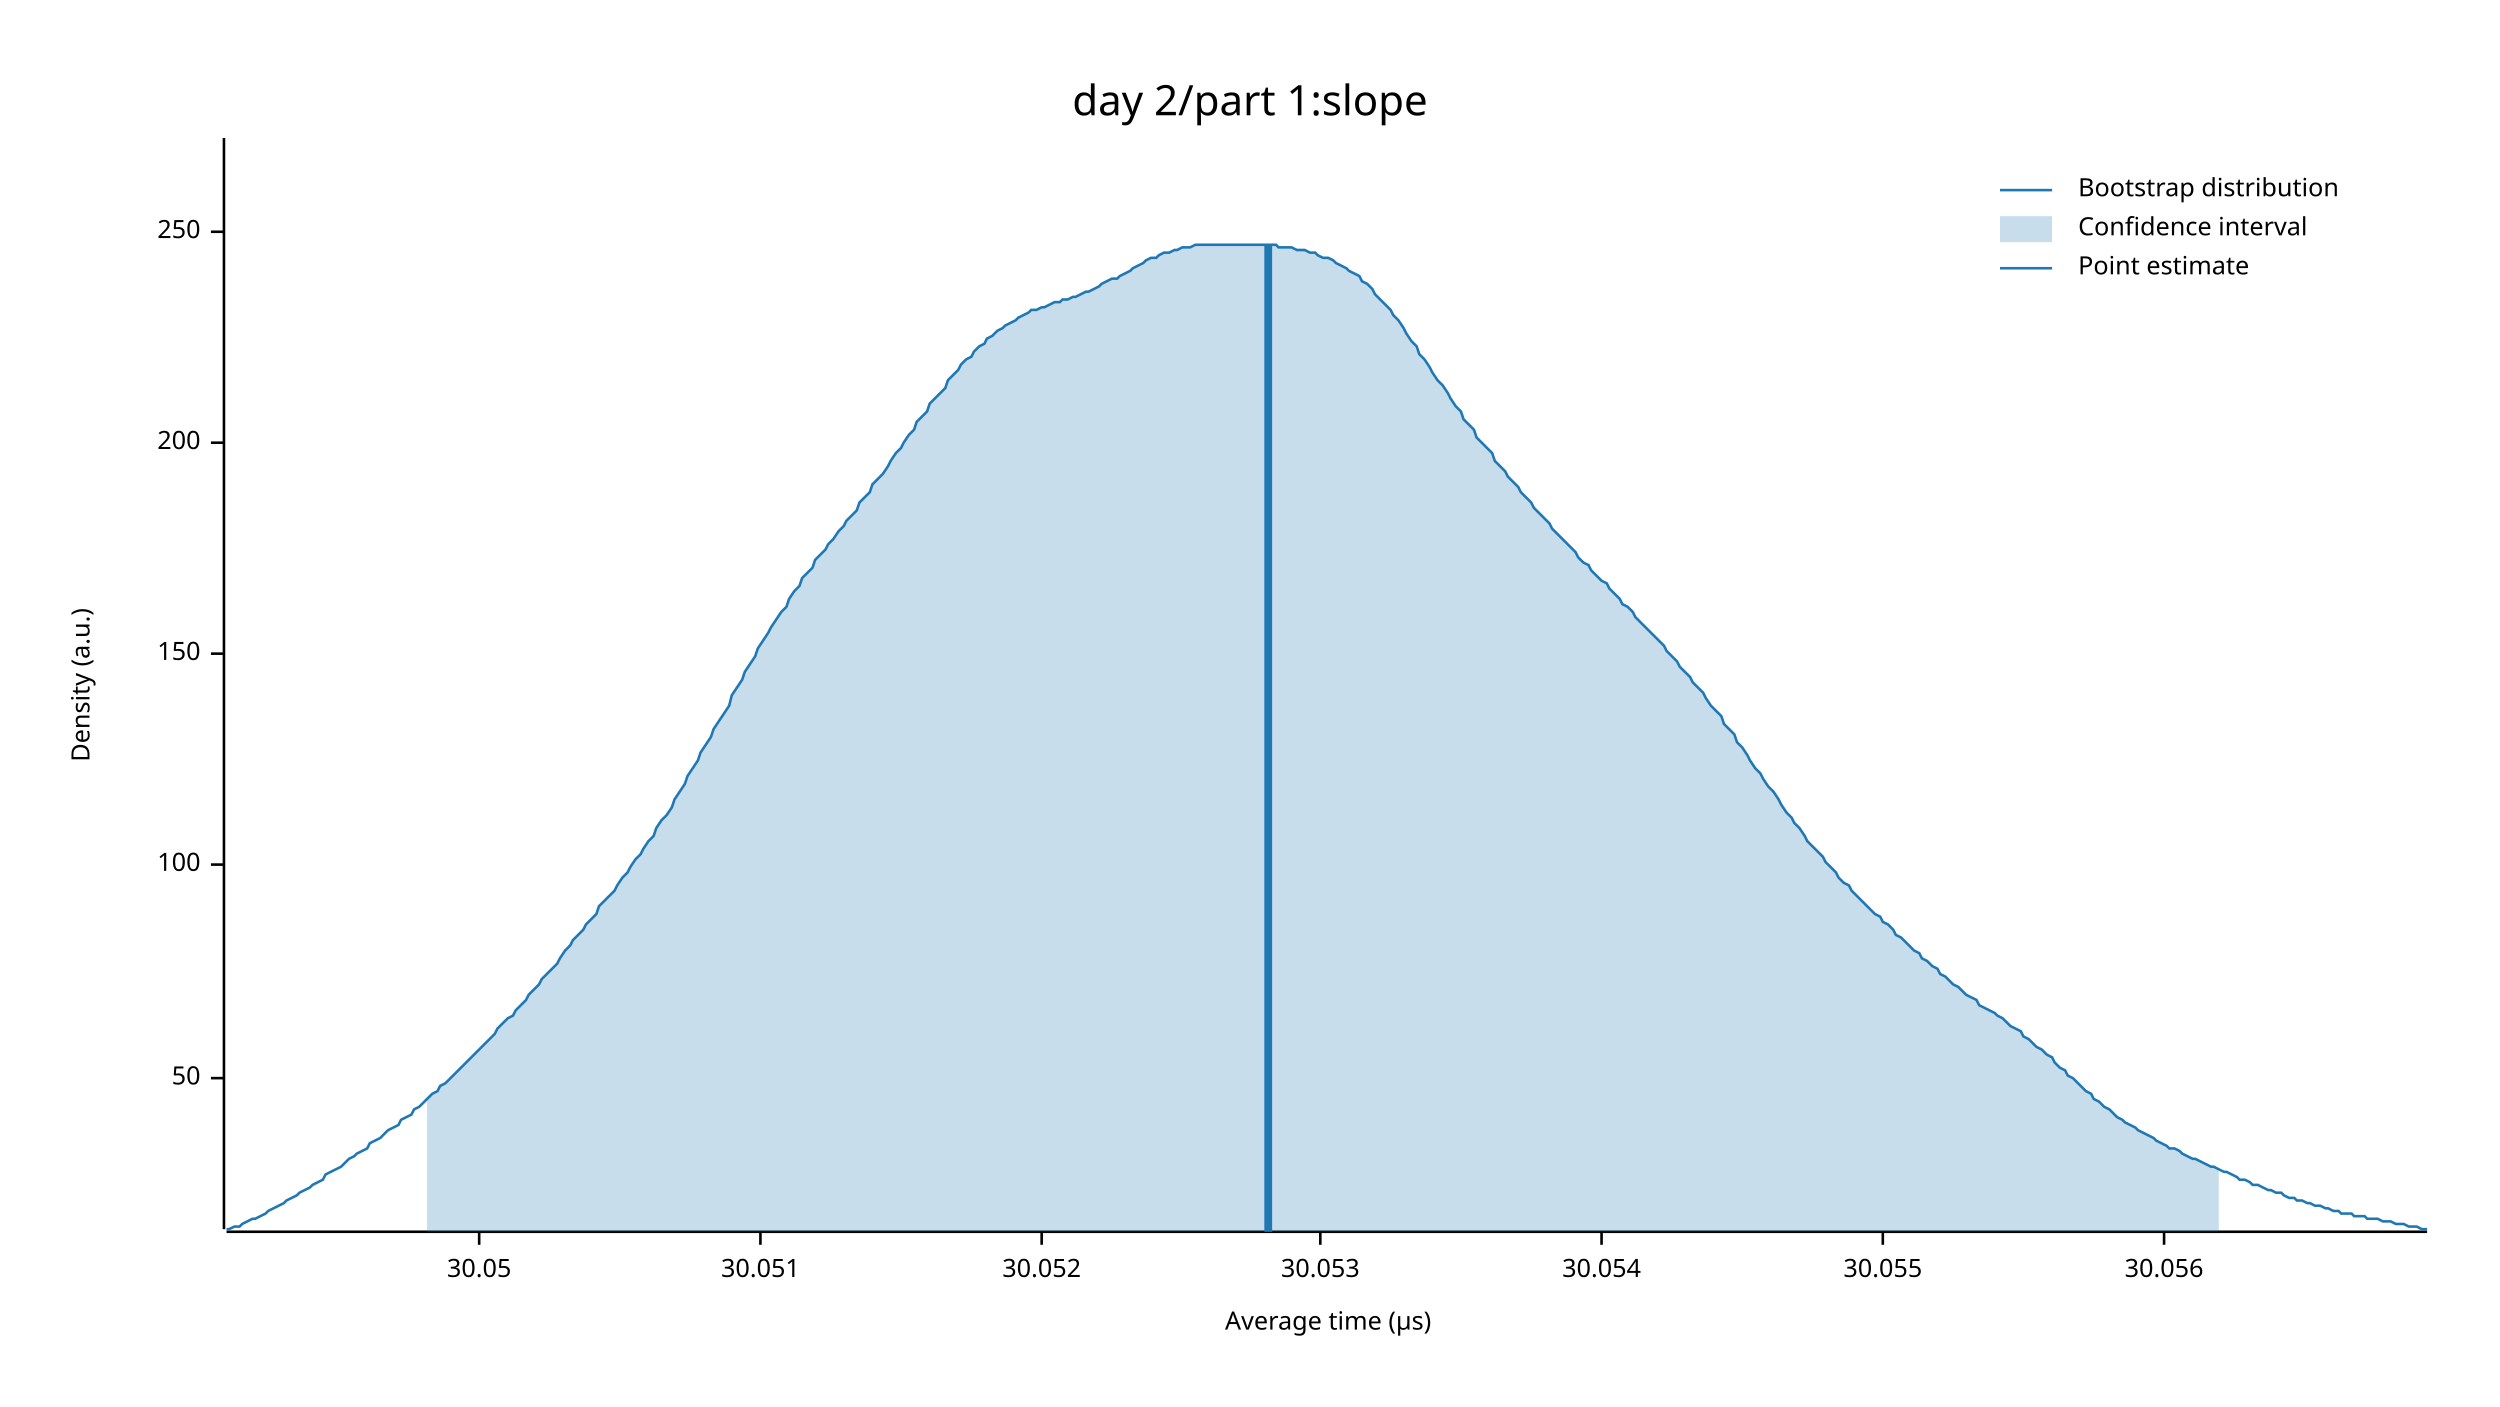
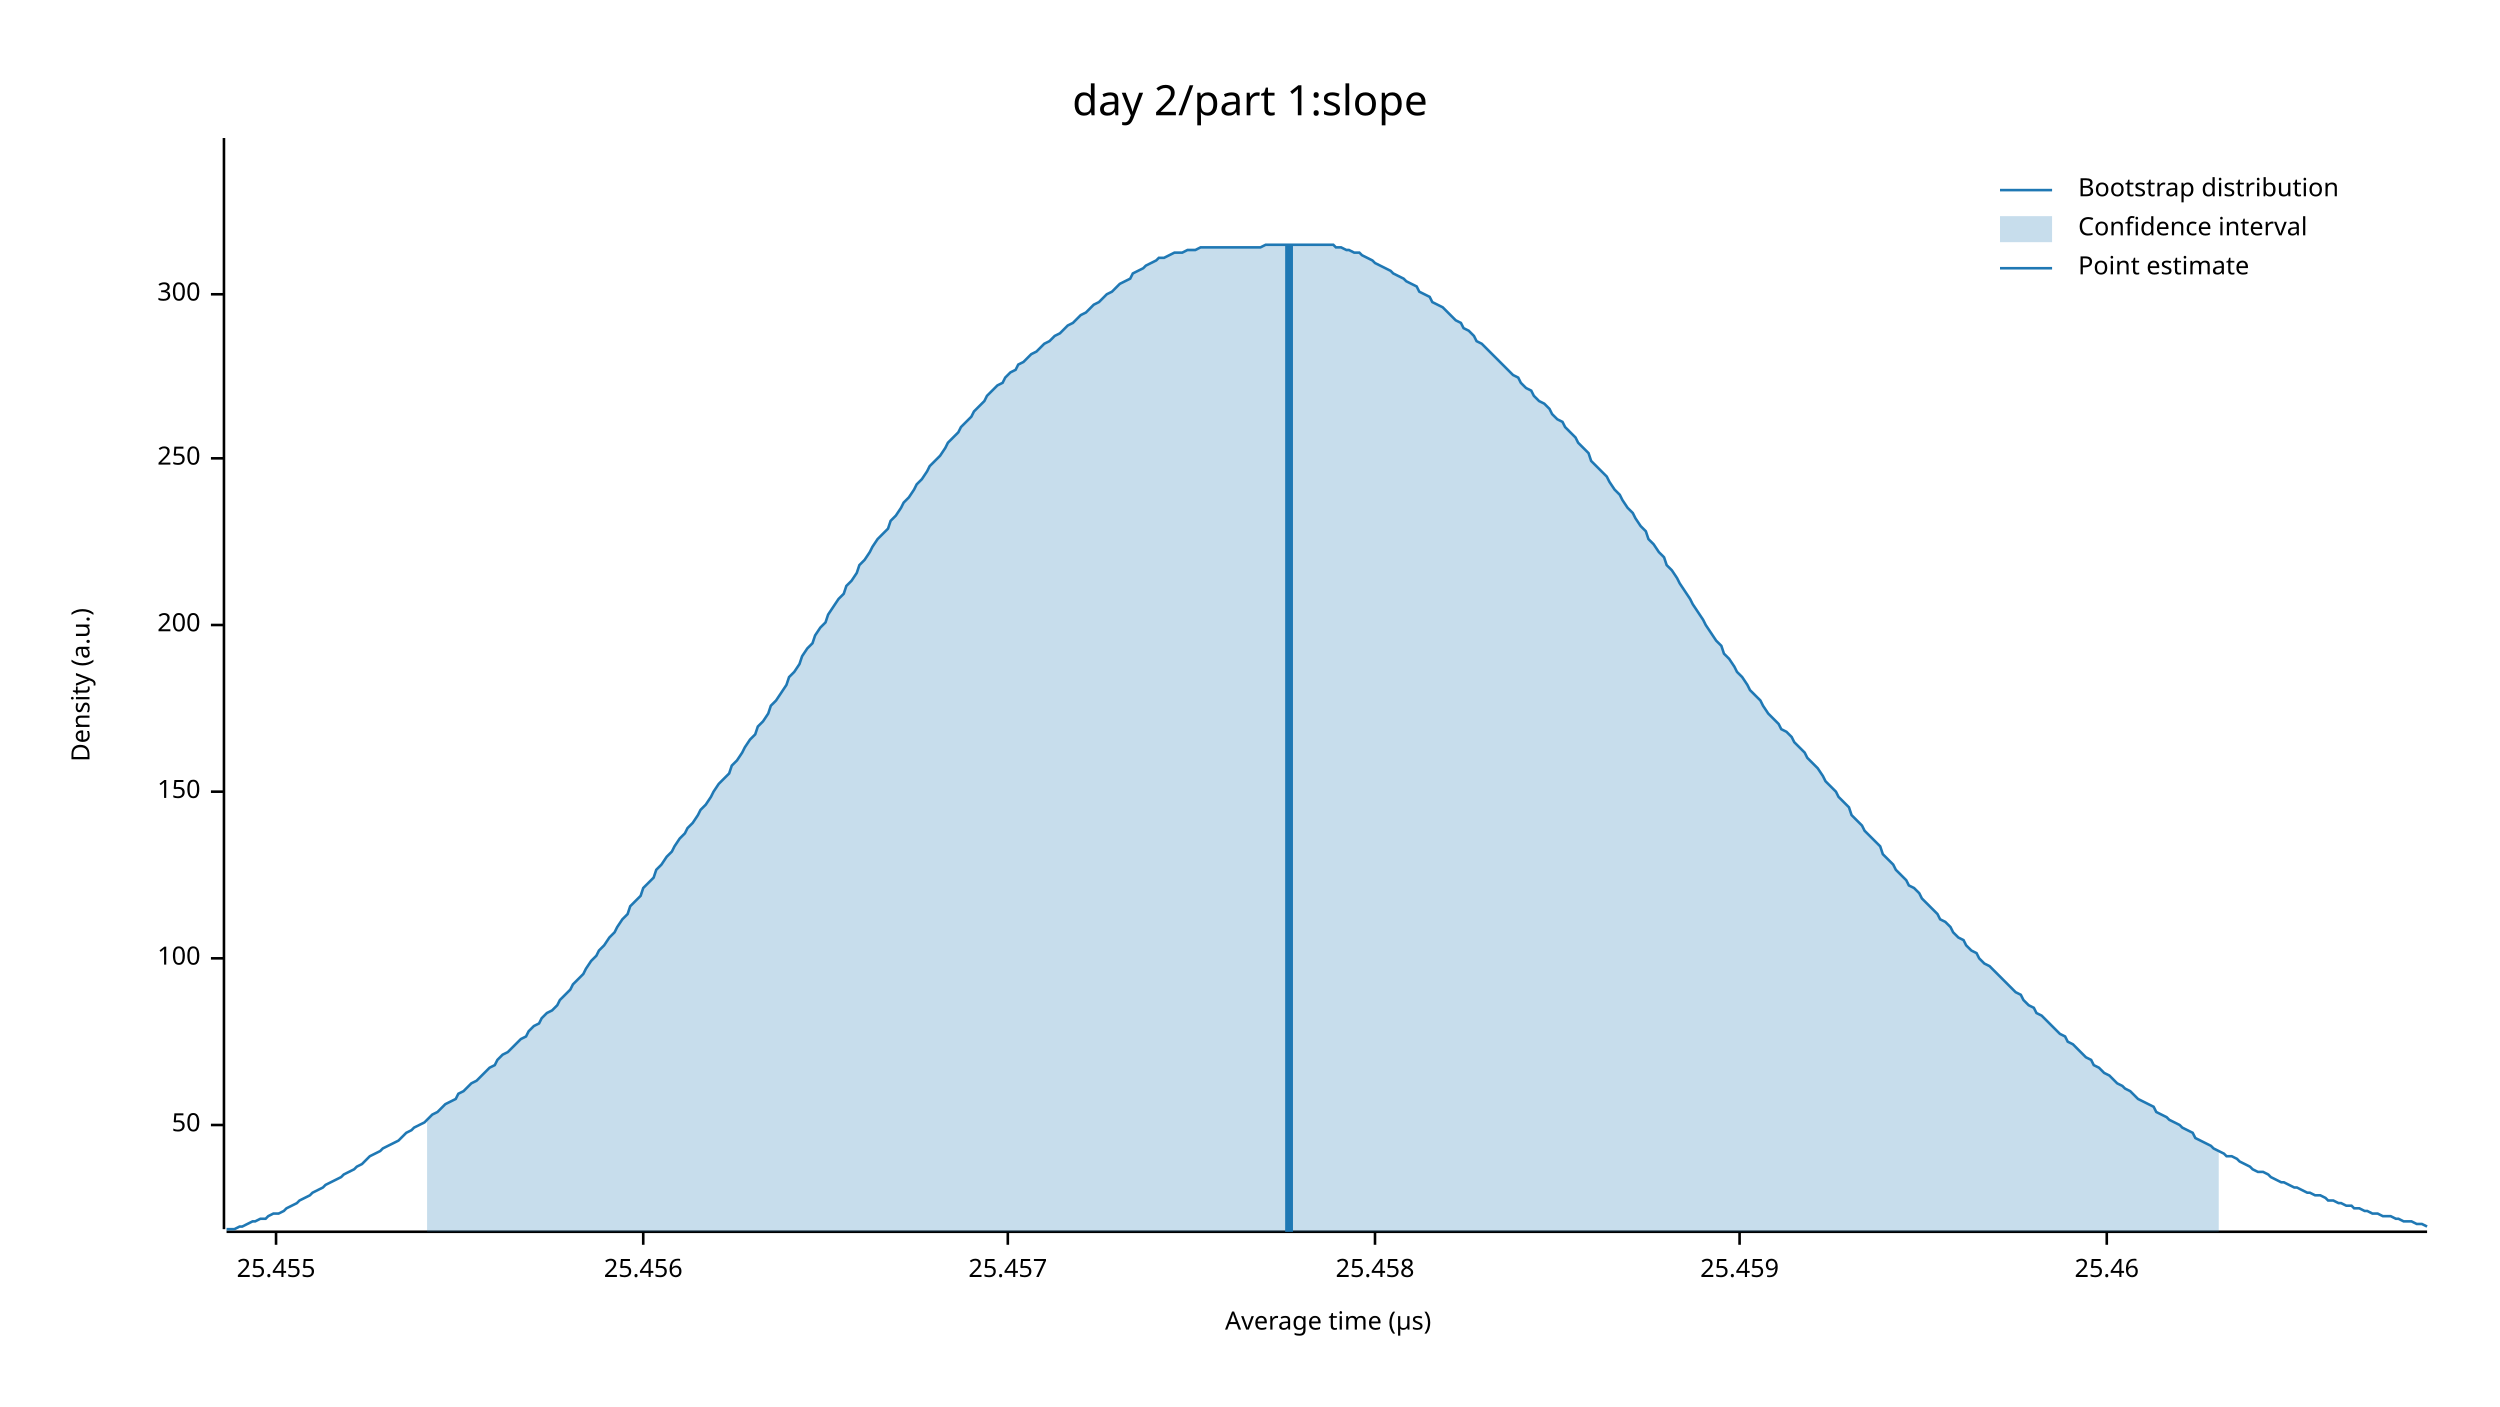
<svg xmlns="http://www.w3.org/2000/svg" width="960" height="540" viewBox="0 0 960 540">
  <text x="480" y="32" dy="0.76em" text-anchor="middle" font-family="sans-serif" font-size="16.129" opacity="1" fill="#000000">
day 2/part 1:slope
</text>
  <text x="27" y="263" dy="0.76em" text-anchor="middle" font-family="sans-serif" font-size="9.677" opacity="1" fill="#000000" transform="rotate(270, 27, 263)">
Density (a.u.)
</text>
  <text x="510" y="513" dy="-0.5ex" text-anchor="middle" font-family="sans-serif" font-size="9.677" opacity="1" fill="#000000">
Average time (µs)
</text>
  <polyline fill="none" opacity="1" stroke="#000000" stroke-width="1" points="86,53 86,472 " />
-   <text x="77" y="414" dy="0.5ex" text-anchor="end" font-family="sans-serif" font-size="9.677" opacity="1" fill="#000000">
+   <text x="77" y="432" dy="0.5ex" text-anchor="end" font-family="sans-serif" font-size="9.677" opacity="1" fill="#000000">
50
</text>
-   <polyline fill="none" opacity="1" stroke="#000000" stroke-width="1" points="81,414 86,414 " />
-   <text x="77" y="332" dy="0.5ex" text-anchor="end" font-family="sans-serif" font-size="9.677" opacity="1" fill="#000000">
+   <polyline fill="none" opacity="1" stroke="#000000" stroke-width="1" points="81,432 86,432 " />
+   <text x="77" y="368" dy="0.5ex" text-anchor="end" font-family="sans-serif" font-size="9.677" opacity="1" fill="#000000">
100
</text>
-   <polyline fill="none" opacity="1" stroke="#000000" stroke-width="1" points="81,332 86,332 " />
-   <text x="77" y="251" dy="0.5ex" text-anchor="end" font-family="sans-serif" font-size="9.677" opacity="1" fill="#000000">
+   <polyline fill="none" opacity="1" stroke="#000000" stroke-width="1" points="81,368 86,368 " />
+   <text x="77" y="304" dy="0.5ex" text-anchor="end" font-family="sans-serif" font-size="9.677" opacity="1" fill="#000000">
150
</text>
-   <polyline fill="none" opacity="1" stroke="#000000" stroke-width="1" points="81,251 86,251 " />
-   <text x="77" y="170" dy="0.5ex" text-anchor="end" font-family="sans-serif" font-size="9.677" opacity="1" fill="#000000">
+   <polyline fill="none" opacity="1" stroke="#000000" stroke-width="1" points="81,304 86,304 " />
+   <text x="77" y="240" dy="0.5ex" text-anchor="end" font-family="sans-serif" font-size="9.677" opacity="1" fill="#000000">
200
</text>
-   <polyline fill="none" opacity="1" stroke="#000000" stroke-width="1" points="81,170 86,170 " />
-   <text x="77" y="89" dy="0.5ex" text-anchor="end" font-family="sans-serif" font-size="9.677" opacity="1" fill="#000000">
+   <polyline fill="none" opacity="1" stroke="#000000" stroke-width="1" points="81,240 86,240 " />
+   <text x="77" y="176" dy="0.5ex" text-anchor="end" font-family="sans-serif" font-size="9.677" opacity="1" fill="#000000">
250
</text>
-   <polyline fill="none" opacity="1" stroke="#000000" stroke-width="1" points="81,89 86,89 " />
+   <polyline fill="none" opacity="1" stroke="#000000" stroke-width="1" points="81,176 86,176 " />
+   <text x="77" y="113" dy="0.5ex" text-anchor="end" font-family="sans-serif" font-size="9.677" opacity="1" fill="#000000">
+ 300
+ </text>
+   <polyline fill="none" opacity="1" stroke="#000000" stroke-width="1" points="81,113 86,113 " />
  <polyline fill="none" opacity="1" stroke="#000000" stroke-width="1" points="87,473 932,473 " />
-   <text x="184" y="483" dy="0.76em" text-anchor="middle" font-family="sans-serif" font-size="9.677" opacity="1" fill="#000000">
- 30.05
+   <text x="106" y="483" dy="0.76em" text-anchor="middle" font-family="sans-serif" font-size="9.677" opacity="1" fill="#000000">
+ 25.455
</text>
-   <polyline fill="none" opacity="1" stroke="#000000" stroke-width="1" points="184,473 184,478 " />
-   <text x="292" y="483" dy="0.76em" text-anchor="middle" font-family="sans-serif" font-size="9.677" opacity="1" fill="#000000">
- 30.051
+   <polyline fill="none" opacity="1" stroke="#000000" stroke-width="1" points="106,473 106,478 " />
+   <text x="247" y="483" dy="0.76em" text-anchor="middle" font-family="sans-serif" font-size="9.677" opacity="1" fill="#000000">
+ 25.456
</text>
-   <polyline fill="none" opacity="1" stroke="#000000" stroke-width="1" points="292,473 292,478 " />
-   <text x="400" y="483" dy="0.76em" text-anchor="middle" font-family="sans-serif" font-size="9.677" opacity="1" fill="#000000">
- 30.052
+   <polyline fill="none" opacity="1" stroke="#000000" stroke-width="1" points="247,473 247,478 " />
+   <text x="387" y="483" dy="0.76em" text-anchor="middle" font-family="sans-serif" font-size="9.677" opacity="1" fill="#000000">
+ 25.457
</text>
-   <polyline fill="none" opacity="1" stroke="#000000" stroke-width="1" points="400,473 400,478 " />
-   <text x="507" y="483" dy="0.76em" text-anchor="middle" font-family="sans-serif" font-size="9.677" opacity="1" fill="#000000">
- 30.053
+   <polyline fill="none" opacity="1" stroke="#000000" stroke-width="1" points="387,473 387,478 " />
+   <text x="528" y="483" dy="0.76em" text-anchor="middle" font-family="sans-serif" font-size="9.677" opacity="1" fill="#000000">
+ 25.458
</text>
-   <polyline fill="none" opacity="1" stroke="#000000" stroke-width="1" points="507,473 507,478 " />
-   <text x="615" y="483" dy="0.76em" text-anchor="middle" font-family="sans-serif" font-size="9.677" opacity="1" fill="#000000">
- 30.054
+   <polyline fill="none" opacity="1" stroke="#000000" stroke-width="1" points="528,473 528,478 " />
+   <text x="668" y="483" dy="0.76em" text-anchor="middle" font-family="sans-serif" font-size="9.677" opacity="1" fill="#000000">
+ 25.459
</text>
-   <polyline fill="none" opacity="1" stroke="#000000" stroke-width="1" points="615,473 615,478 " />
-   <text x="723" y="483" dy="0.76em" text-anchor="middle" font-family="sans-serif" font-size="9.677" opacity="1" fill="#000000">
- 30.055
+   <polyline fill="none" opacity="1" stroke="#000000" stroke-width="1" points="668,473 668,478 " />
+   <text x="809" y="483" dy="0.76em" text-anchor="middle" font-family="sans-serif" font-size="9.677" opacity="1" fill="#000000">
+ 25.46
</text>
-   <polyline fill="none" opacity="1" stroke="#000000" stroke-width="1" points="723,473 723,478 " />
-   <text x="831" y="483" dy="0.76em" text-anchor="middle" font-family="sans-serif" font-size="9.677" opacity="1" fill="#000000">
- 30.056
- </text>
-   <polyline fill="none" opacity="1" stroke="#000000" stroke-width="1" points="831,473 831,478 " />
-   <polyline fill="none" opacity="1" stroke="#1F78B4" stroke-width="1" points="87,472 88,472 90,471 92,471 93,470 95,469 97,468 98,468 100,467 102,466 103,465 105,464 107,463 109,462 110,461 112,460 114,459 115,458 117,457 119,456 120,455 122,454 124,453 125,451 127,450 129,449 131,448 132,447 134,445 136,444 137,443 139,442 141,441 142,439 144,438 146,437 147,436 149,434 151,433 153,432 154,430 156,429 158,428 159,426 161,425 163,423 164,422 166,420 168,419 169,417 171,416 173,414 175,412 176,411 178,409 180,407 181,406 183,404 185,402 186,401 188,399 190,397 191,395 193,393 195,391 197,390 198,388 200,386 202,384 203,382 205,380 207,378 208,376 210,374 212,372 214,370 215,368 217,365 219,363 220,361 222,359 224,357 225,355 227,353 229,351 230,348 232,346 234,344 236,342 237,340 239,337 241,335 242,333 244,330 246,328 247,326 249,323 251,321 252,318 254,315 256,313 258,310 259,307 261,304 263,301 264,298 266,295 268,292 269,289 271,286 273,283 274,280 276,277 278,274 280,271 281,267 283,264 285,261 286,258 288,255 290,252 291,249 293,246 295,243 296,241 298,238 300,235 302,233 303,230 305,227 307,225 308,222 310,220 312,218 313,215 315,213 317,211 318,209 320,207 322,204 324,202 325,200 327,198 329,196 330,193 332,191 334,189 335,186 337,184 339,182 341,179 342,177 344,174 346,172 347,170 349,167 351,165 352,162 354,160 356,158 357,155 359,153 361,151 363,149 364,146 366,144 368,142 369,140 371,138 373,137 374,135 376,133 378,132 379,130 381,129 383,127 385,126 386,125 388,124 390,123 391,122 393,121 395,120 396,119 398,119 400,118 401,118 403,117 405,116 407,116 408,115 410,115 412,114 413,114 415,113 417,112 418,112 420,111 422,110 423,109 425,108 427,107 429,107 430,106 432,105 434,104 435,103 437,102 439,101 440,100 442,99 444,99 445,98 447,97 449,97 451,96 452,96 454,95 456,95 457,95 459,94 461,94 462,94 464,94 466,94 468,94 469,94 471,94 473,94 474,94 476,94 478,94 479,94 481,94 483,94 484,94 486,94 488,94 490,94 491,95 493,95 495,95 496,95 498,96 500,96 501,96 503,97 505,97 506,98 508,99 510,99 512,100 513,101 515,102 517,103 518,104 520,105 522,106 523,108 525,109 527,111 528,113 530,115 532,117 534,119 535,121 537,123 539,126 540,128 542,131 544,133 545,136 547,138 549,141 550,143 552,146 554,148 556,151 557,153 559,156 561,158 562,161 564,163 566,165 567,168 569,170 571,172 573,174 574,177 576,179 578,181 579,183 581,185 583,187 584,189 586,191 588,193 589,195 591,197 593,199 595,201 596,203 598,205 600,207 601,208 603,210 605,212 606,214 608,216 610,217 611,219 613,221 615,223 617,224 618,226 620,228 622,230 623,232 625,233 627,235 628,237 630,239 632,241 633,242 635,244 637,246 639,248 640,250 642,252 644,254 645,256 647,258 649,260 650,262 652,264 654,266 655,268 657,271 659,273 661,275 662,278 664,280 666,282 667,285 669,287 671,290 672,292 674,295 676,297 677,299 679,302 681,304 683,307 684,309 686,312 688,314 689,316 691,318 693,321 694,323 696,325 698,327 700,329 701,331 703,333 705,335 706,337 708,339 710,340 711,342 713,344 715,346 716,347 718,349 720,351 722,352 723,354 725,355 727,357 728,359 730,360 732,362 733,363 735,365 737,366 738,368 740,369 742,371 744,372 745,374 747,375 749,377 750,378 752,379 754,381 755,382 757,383 759,384 760,386 762,387 764,388 766,389 767,390 769,391 771,393 772,394 774,395 776,396 777,398 779,399 781,401 782,402 784,403 786,405 788,406 789,408 791,410 793,411 794,413 796,414 798,416 799,417 801,419 803,420 804,422 806,423 808,425 810,426 811,427 813,429 815,430 816,431 818,432 820,433 821,434 823,435 825,436 827,437 828,438 830,439 832,440 833,441 835,441 837,442 838,443 840,444 842,445 843,445 845,446 847,447 849,448 850,448 852,449 854,450 855,450 857,451 859,452 860,453 862,453 864,454 865,455 867,455 869,456 871,457 872,457 874,458 876,458 877,459 879,460 881,460 882,461 884,461 886,462 887,462 889,463 891,463 893,464 894,464 896,465 898,465 899,466 901,466 903,466 904,467 906,467 908,467 909,468 911,468 913,468 915,469 916,469 918,469 920,470 921,470 923,470 925,471 926,471 928,471 930,472 932,472 " />
-   <polygon opacity="0.25" fill="#1F78B4" points="164,422 166,420 168,419 169,417 171,416 173,414 175,412 176,411 178,409 180,407 181,406 183,404 185,402 186,401 188,399 190,397 191,395 193,393 195,391 197,390 198,388 200,386 202,384 203,382 205,380 207,378 208,376 210,374 212,372 214,370 215,368 217,365 219,363 220,361 222,359 224,357 225,355 227,353 229,351 230,348 232,346 234,344 236,342 237,340 239,337 241,335 242,333 244,330 246,328 247,326 249,323 251,321 252,318 254,315 256,313 258,310 259,307 261,304 263,301 264,298 266,295 268,292 269,289 271,286 273,283 274,280 276,277 278,274 280,271 281,267 283,264 285,261 286,258 288,255 290,252 291,249 293,246 295,243 296,241 298,238 300,235 302,233 303,230 305,227 307,225 308,222 310,220 312,218 313,215 315,213 317,211 318,209 320,207 322,204 324,202 325,200 327,198 329,196 330,193 332,191 334,189 335,186 337,184 339,182 341,179 342,177 344,174 346,172 347,170 349,167 351,165 352,162 354,160 356,158 357,155 359,153 361,151 363,149 364,146 366,144 368,142 369,140 371,138 373,137 374,135 376,133 378,132 379,130 381,129 383,127 385,126 386,125 388,124 390,123 391,122 393,121 395,120 396,119 398,119 400,118 401,118 403,117 405,116 407,116 408,115 410,115 412,114 413,114 415,113 417,112 418,112 420,111 422,110 423,109 425,108 427,107 429,107 430,106 432,105 434,104 435,103 437,102 439,101 440,100 442,99 444,99 445,98 447,97 449,97 451,96 452,96 454,95 456,95 457,95 459,94 461,94 462,94 464,94 466,94 468,94 469,94 471,94 473,94 474,94 476,94 478,94 479,94 481,94 483,94 484,94 486,94 488,94 490,94 491,95 493,95 495,95 496,95 498,96 500,96 501,96 503,97 505,97 506,98 508,99 510,99 512,100 513,101 515,102 517,103 518,104 520,105 522,106 523,108 525,109 527,111 528,113 530,115 532,117 534,119 535,121 537,123 539,126 540,128 542,131 544,133 545,136 547,138 549,141 550,143 552,146 554,148 556,151 557,153 559,156 561,158 562,161 564,163 566,165 567,168 569,170 571,172 573,174 574,177 576,179 578,181 579,183 581,185 583,187 584,189 586,191 588,193 589,195 591,197 593,199 595,201 596,203 598,205 600,207 601,208 603,210 605,212 606,214 608,216 610,217 611,219 613,221 615,223 617,224 618,226 620,228 622,230 623,232 625,233 627,235 628,237 630,239 632,241 633,242 635,244 637,246 639,248 640,250 642,252 644,254 645,256 647,258 649,260 650,262 652,264 654,266 655,268 657,271 659,273 661,275 662,278 664,280 666,282 667,285 669,287 671,290 672,292 674,295 676,297 677,299 679,302 681,304 683,307 684,309 686,312 688,314 689,316 691,318 693,321 694,323 696,325 698,327 700,329 701,331 703,333 705,335 706,337 708,339 710,340 711,342 713,344 715,346 716,347 718,349 720,351 722,352 723,354 725,355 727,357 728,359 730,360 732,362 733,363 735,365 737,366 738,368 740,369 742,371 744,372 745,374 747,375 749,377 750,378 752,379 754,381 755,382 757,383 759,384 760,386 762,387 764,388 766,389 767,390 769,391 771,393 772,394 774,395 776,396 777,398 779,399 781,401 782,402 784,403 786,405 788,406 789,408 791,410 793,411 794,413 796,414 798,416 799,417 801,419 803,420 804,422 806,423 808,425 810,426 811,427 813,429 815,430 816,431 818,432 820,433 821,434 823,435 825,436 827,437 828,438 830,439 832,440 833,441 835,441 837,442 838,443 840,444 842,445 843,445 845,446 847,447 849,448 850,448 852,449 852,473 164,473 " />
-   <polyline fill="none" opacity="1" stroke="#1F78B4" stroke-width="3" points="487,473 487,94 " />
+   <polyline fill="none" opacity="1" stroke="#000000" stroke-width="1" points="809,473 809,478 " />
+   <polyline fill="none" opacity="1" stroke="#1F78B4" stroke-width="1" points="87,472 88,472 90,472 92,471 93,471 95,470 97,469 98,469 100,468 102,468 103,467 105,466 107,466 109,465 110,464 112,463 114,462 115,461 117,460 119,459 120,458 122,457 124,456 125,455 127,454 129,453 131,452 132,451 134,450 136,449 137,448 139,447 141,445 142,444 144,443 146,442 147,441 149,440 151,439 153,438 154,437 156,435 158,434 159,433 161,432 163,431 164,430 166,428 168,427 169,426 171,424 173,423 175,422 176,420 178,419 180,417 181,416 183,415 185,413 186,412 188,410 190,409 191,407 193,405 195,404 197,402 198,401 200,399 202,398 203,396 205,394 207,393 208,391 210,389 212,388 214,386 215,384 217,382 219,380 220,378 222,376 224,374 225,372 227,369 229,367 230,365 232,363 234,360 236,358 237,356 239,353 241,351 242,348 244,346 246,344 247,341 249,339 251,337 252,334 254,332 256,329 258,327 259,325 261,322 263,320 264,318 266,316 268,313 269,311 271,309 273,306 274,304 276,301 278,299 280,297 281,294 283,292 285,289 286,287 288,284 290,282 291,279 293,277 295,274 296,271 298,269 300,266 302,263 303,260 305,258 307,255 308,252 310,249 312,247 313,244 315,241 317,239 318,236 320,233 322,230 324,228 325,225 327,223 329,220 330,217 332,215 334,212 335,210 337,207 339,205 341,203 342,200 344,198 346,195 347,193 349,191 351,188 352,186 354,184 356,181 357,179 359,177 361,175 363,172 364,170 366,168 368,166 369,164 371,162 373,160 374,158 376,156 378,154 379,152 381,150 383,148 385,147 386,145 388,143 390,142 391,140 393,139 395,137 396,136 398,135 400,133 401,132 403,131 405,129 407,128 408,127 410,125 412,124 413,123 415,121 417,120 418,119 420,117 422,116 423,115 425,113 427,112 429,110 430,109 432,108 434,107 435,105 437,104 439,103 440,102 442,101 444,100 445,99 447,99 449,98 451,97 452,97 454,97 456,96 457,96 459,96 461,95 462,95 464,95 466,95 468,95 469,95 471,95 473,95 474,95 476,95 478,95 479,95 481,95 483,95 484,95 486,94 488,94 490,94 491,94 493,94 495,94 496,94 498,94 500,94 501,94 503,94 505,94 506,94 508,94 510,94 512,94 513,95 515,95 517,96 518,96 520,97 522,97 523,98 525,99 527,100 528,101 530,102 532,103 534,104 535,105 537,106 539,107 540,108 542,109 544,110 545,112 547,113 549,114 550,116 552,117 554,118 556,120 557,121 559,123 561,124 562,126 564,127 566,129 567,131 569,132 571,134 573,136 574,137 576,139 578,141 579,142 581,144 583,145 584,147 586,149 588,150 589,152 591,154 593,155 595,157 596,159 598,161 600,162 601,164 603,166 605,168 606,170 608,172 610,174 611,177 613,179 615,181 617,183 618,185 620,188 622,190 623,192 625,195 627,197 628,199 630,202 632,204 633,207 635,209 637,212 639,214 640,217 642,219 644,222 645,224 647,227 649,230 650,232 652,235 654,238 655,240 657,243 659,246 661,248 662,251 664,253 666,256 667,258 669,260 671,263 672,265 674,267 676,269 677,271 679,274 681,276 683,278 684,280 686,281 688,283 689,285 691,287 693,289 694,291 696,293 698,295 700,298 701,300 703,302 705,304 706,306 708,308 710,310 711,313 713,315 715,317 716,319 718,321 720,323 722,325 723,328 725,330 727,332 728,334 730,336 732,338 733,340 735,341 737,343 738,345 740,347 742,349 744,351 745,353 747,354 749,356 750,358 752,360 754,361 755,363 757,365 759,366 760,368 762,370 764,371 766,373 767,374 769,376 771,378 772,379 774,381 776,382 777,384 779,386 781,387 782,389 784,390 786,392 788,394 789,395 791,397 793,398 794,400 796,401 798,403 799,404 801,406 803,407 804,409 806,410 808,412 810,413 811,414 813,416 815,417 816,418 818,419 820,421 821,422 823,423 825,424 827,425 828,427 830,428 832,429 833,430 835,431 837,432 838,433 840,434 842,435 843,437 845,438 847,439 849,440 850,441 852,442 854,443 855,444 857,444 859,445 860,446 862,447 864,448 865,449 867,450 869,450 871,451 872,452 874,453 876,454 877,454 879,455 881,456 882,456 884,457 886,458 887,458 889,459 891,459 893,460 894,461 896,461 898,462 899,462 901,463 903,463 904,464 906,464 908,465 909,465 911,466 913,466 915,467 916,467 918,467 920,468 921,468 923,469 925,469 926,469 928,470 930,470 932,471 " />
+   <polygon opacity="0.25" fill="#1F78B4" points="164,430 166,428 168,427 169,426 171,424 173,423 175,422 176,420 178,419 180,417 181,416 183,415 185,413 186,412 188,410 190,409 191,407 193,405 195,404 197,402 198,401 200,399 202,398 203,396 205,394 207,393 208,391 210,389 212,388 214,386 215,384 217,382 219,380 220,378 222,376 224,374 225,372 227,369 229,367 230,365 232,363 234,360 236,358 237,356 239,353 241,351 242,348 244,346 246,344 247,341 249,339 251,337 252,334 254,332 256,329 258,327 259,325 261,322 263,320 264,318 266,316 268,313 269,311 271,309 273,306 274,304 276,301 278,299 280,297 281,294 283,292 285,289 286,287 288,284 290,282 291,279 293,277 295,274 296,271 298,269 300,266 302,263 303,260 305,258 307,255 308,252 310,249 312,247 313,244 315,241 317,239 318,236 320,233 322,230 324,228 325,225 327,223 329,220 330,217 332,215 334,212 335,210 337,207 339,205 341,203 342,200 344,198 346,195 347,193 349,191 351,188 352,186 354,184 356,181 357,179 359,177 361,175 363,172 364,170 366,168 368,166 369,164 371,162 373,160 374,158 376,156 378,154 379,152 381,150 383,148 385,147 386,145 388,143 390,142 391,140 393,139 395,137 396,136 398,135 400,133 401,132 403,131 405,129 407,128 408,127 410,125 412,124 413,123 415,121 417,120 418,119 420,117 422,116 423,115 425,113 427,112 429,110 430,109 432,108 434,107 435,105 437,104 439,103 440,102 442,101 444,100 445,99 447,99 449,98 451,97 452,97 454,97 456,96 457,96 459,96 461,95 462,95 464,95 466,95 468,95 469,95 471,95 473,95 474,95 476,95 478,95 479,95 481,95 483,95 484,95 486,94 488,94 490,94 491,94 493,94 495,94 496,94 498,94 500,94 501,94 503,94 505,94 506,94 508,94 510,94 512,94 513,95 515,95 517,96 518,96 520,97 522,97 523,98 525,99 527,100 528,101 530,102 532,103 534,104 535,105 537,106 539,107 540,108 542,109 544,110 545,112 547,113 549,114 550,116 552,117 554,118 556,120 557,121 559,123 561,124 562,126 564,127 566,129 567,131 569,132 571,134 573,136 574,137 576,139 578,141 579,142 581,144 583,145 584,147 586,149 588,150 589,152 591,154 593,155 595,157 596,159 598,161 600,162 601,164 603,166 605,168 606,170 608,172 610,174 611,177 613,179 615,181 617,183 618,185 620,188 622,190 623,192 625,195 627,197 628,199 630,202 632,204 633,207 635,209 637,212 639,214 640,217 642,219 644,222 645,224 647,227 649,230 650,232 652,235 654,238 655,240 657,243 659,246 661,248 662,251 664,253 666,256 667,258 669,260 671,263 672,265 674,267 676,269 677,271 679,274 681,276 683,278 684,280 686,281 688,283 689,285 691,287 693,289 694,291 696,293 698,295 700,298 701,300 703,302 705,304 706,306 708,308 710,310 711,313 713,315 715,317 716,319 718,321 720,323 722,325 723,328 725,330 727,332 728,334 730,336 732,338 733,340 735,341 737,343 738,345 740,347 742,349 744,351 745,353 747,354 749,356 750,358 752,360 754,361 755,363 757,365 759,366 760,368 762,370 764,371 766,373 767,374 769,376 771,378 772,379 774,381 776,382 777,384 779,386 781,387 782,389 784,390 786,392 788,394 789,395 791,397 793,398 794,400 796,401 798,403 799,404 801,406 803,407 804,409 806,410 808,412 810,413 811,414 813,416 815,417 816,418 818,419 820,421 821,422 823,423 825,424 827,425 828,427 830,428 832,429 833,430 835,431 837,432 838,433 840,434 842,435 843,437 845,438 847,439 849,440 850,441 852,442 852,473 164,473 " />
+   <polyline fill="none" opacity="1" stroke="#1F78B4" stroke-width="3" points="495,473 495,94 " />
  <text x="798" y="68" dy="0.76em" text-anchor="start" font-family="sans-serif" font-size="9.677" opacity="1" fill="#000000">
Bootstrap distribution
</text>
  <text x="798" y="83" dy="0.76em" text-anchor="start" font-family="sans-serif" font-size="9.677" opacity="1" fill="#000000">
Confidence interval
</text>
  <text x="798" y="98" dy="0.76em" text-anchor="start" font-family="sans-serif" font-size="9.677" opacity="1" fill="#000000">
Point estimate
</text>
  <polyline fill="none" opacity="1" stroke="#1F78B4" stroke-width="1" points="768,73 788,73 " />
  <rect x="768" y="83" width="20" height="10" opacity="0.25" fill="#1F78B4" stroke="none" />
  <polyline fill="none" opacity="1" stroke="#1F78B4" stroke-width="1" points="768,103 788,103 " />
</svg>
